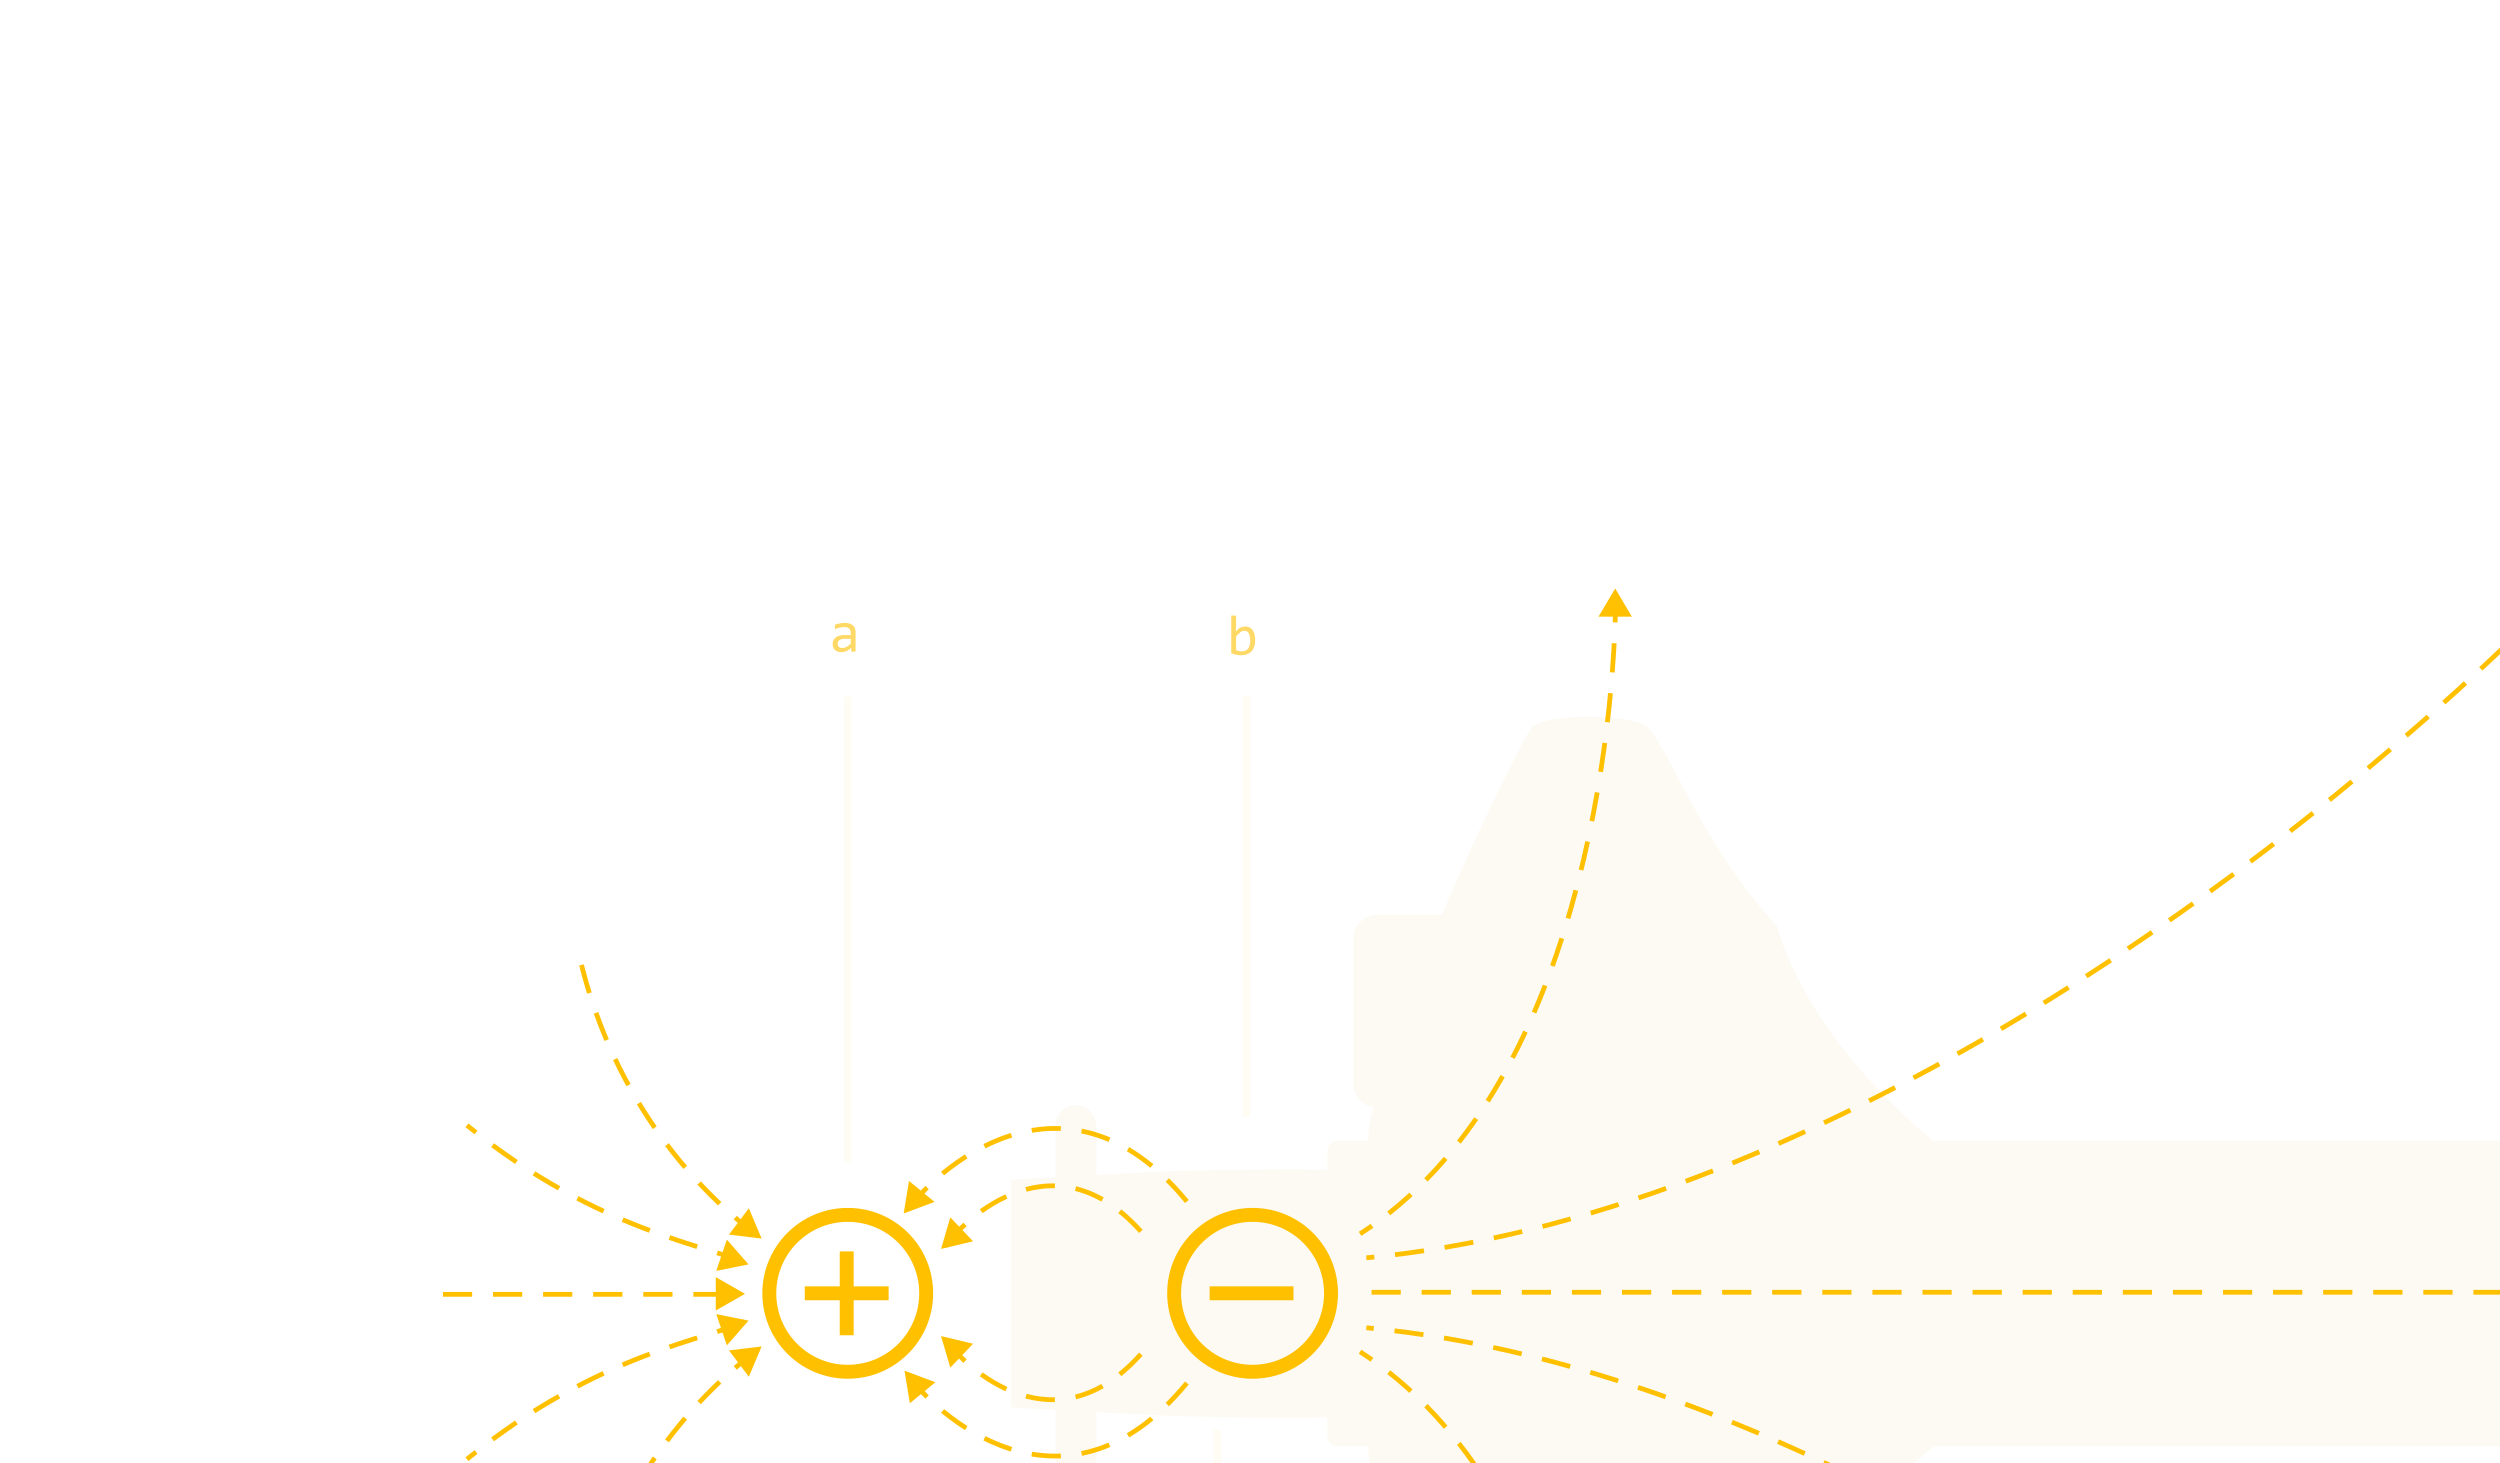
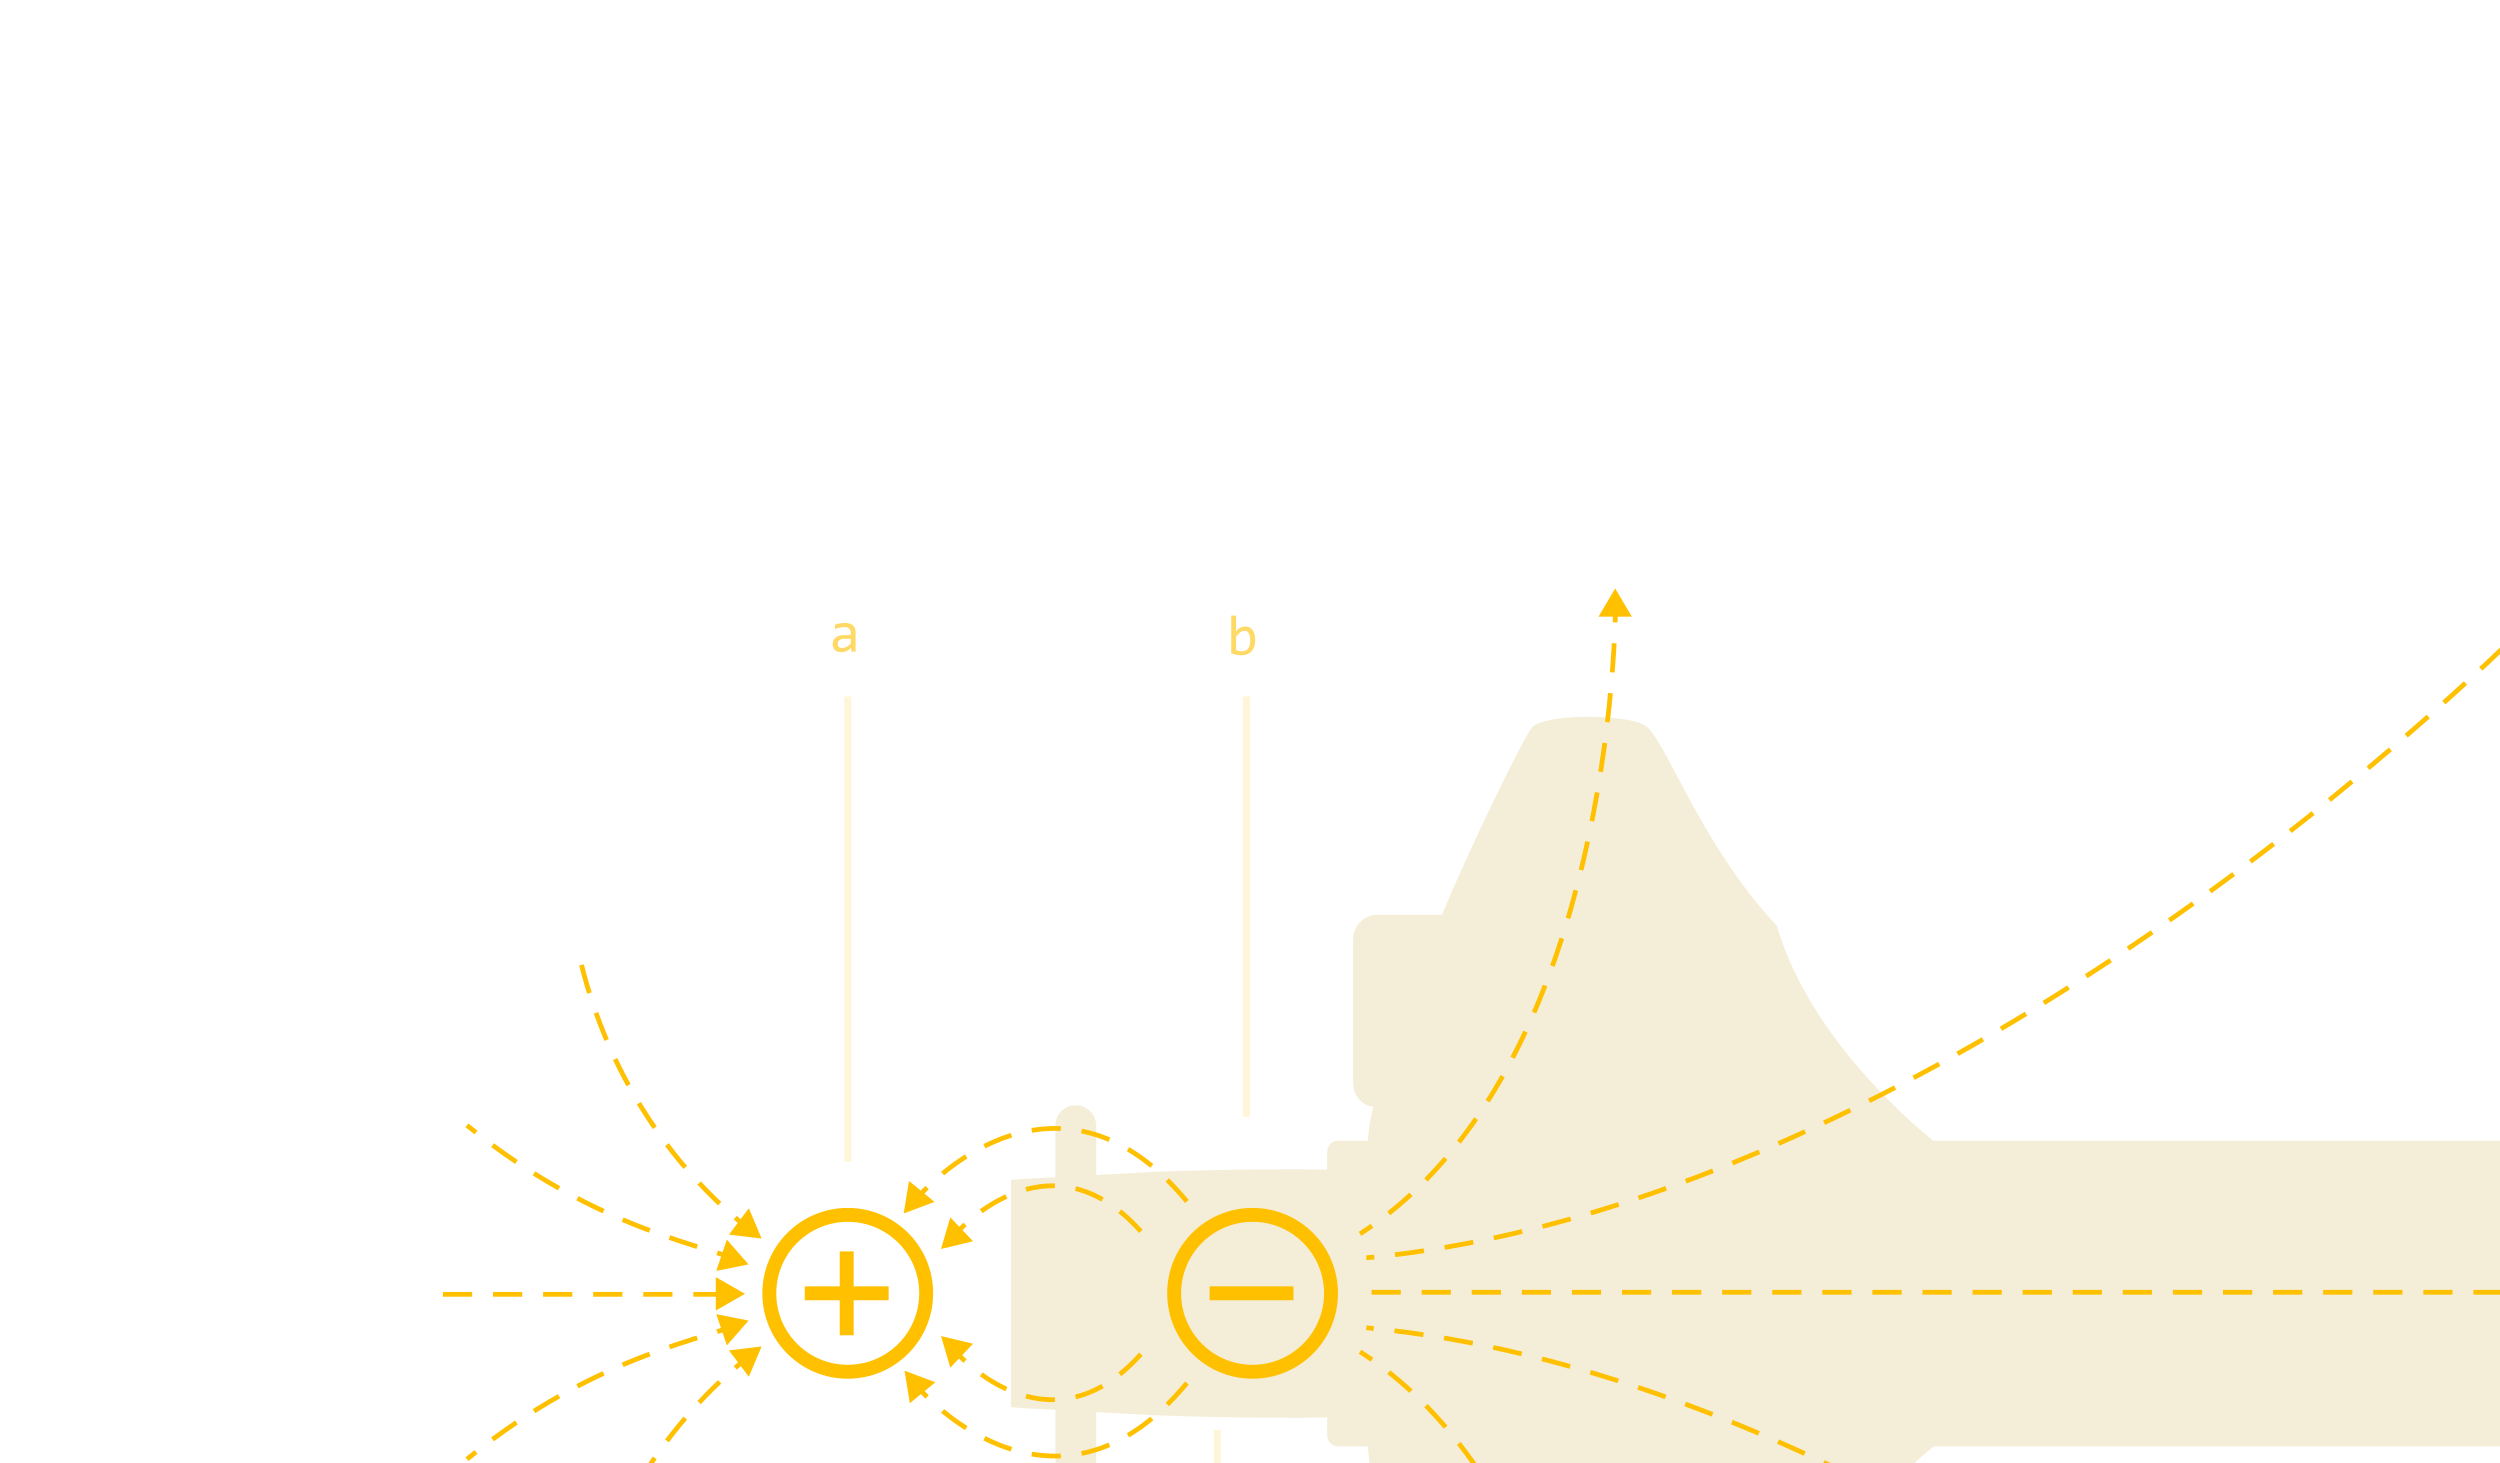
<svg xmlns="http://www.w3.org/2000/svg" viewBox="0 0 2396 1402" preserveAspectRatio="xMidYMid meet">
  <style>
  .flux {
    stroke-dasharray: 28 20;
    animation: flux-move 6s linear infinite;
  }

  @keyframes flux-move {
    from { stroke-dashoffset: 0; }
    to   { stroke-dashoffset: -288; }
  }

    .reverse {
  animation-direction: reverse;
}
  
  </style>
  <defs>
  
  </defs>
  <g>
-     <path d="M1167.5 1752.5 1167.5 1534.53 1275.5 1452.97 1275.5 1403.5" stroke="#FFC000" stroke-width="6.875" stroke-miterlimit="8" stroke-opacity="0.05" fill="none" fill-rule="evenodd" />
-     <path d="M1013.5 1826.5 1013.5 1533.89 1166.5 1418.18 1166.5 1370.5" stroke="#FFC000" stroke-width="6.875" stroke-miterlimit="8" stroke-opacity="0.05" fill="none" fill-rule="evenodd" />
-     <path d="M861.5 1902.5 861.5 1532.68 1005.5 1423.5" stroke="#FFC000" stroke-width="6.875" stroke-miterlimit="8" stroke-opacity="0.05" fill="none" fill-rule="evenodd" />
-     <path d="M2643 1239.73C2643 1320.63 2544.92 1386.22 2423.94 1386.22L2423.86 1386.21 2423.82 1386.22 1853.31 1386.22 1839.43 1397.93C1795.42 1436.61 1727.78 1507.76 1702.82 1592.94 1628.37 1671.52 1593.75 1778.92 1575.06 1785.47 1566.92 1790.27 1543.7 1793.11 1520.76 1793 1497.82 1792.89 1475.17 1789.83 1468.16 1782.85 1462.19 1775.48 1427.7 1707.68 1392.49 1628.01L1381.94 1603.27 1320.17 1603.27C1307.25 1603.27 1296.78 1592.8 1296.78 1579.89L1296.78 1441.84C1296.78 1432.16 1302.67 1423.85 1311.06 1420.3L1316.02 1419.3 1312.47 1401.95 1310.85 1386.22 1281.69 1386.22C1276.29 1386.22 1271.92 1381.17 1271.92 1374.95L1271.92 1358.41 1244.58 1358.89C1197.55 1358.89 1151.65 1358.06 1107.31 1356.47L1050.61 1353.39 1050.61 1398.9C1050.61 1409.7 1041.85 1418.46 1031.05 1418.46 1020.25 1418.46 1011.49 1409.7 1011.49 1398.9L1011.49 1351.27 979.452 1349.53 969 1348.65 969 1130.82 979.452 1129.94 1011.49 1128.2 1011.49 1078.77C1011.49 1067.96 1020.25 1059.21 1031.05 1059.21 1041.85 1059.21 1050.61 1067.96 1050.61 1078.77L1050.61 1126.07 1107.31 1123C1151.65 1121.41 1197.55 1120.57 1244.58 1120.57L1271.92 1121.06 1271.92 1104.52C1271.92 1098.3 1276.29 1093.25 1281.69 1093.25L1310.9 1093.25 1312.47 1078.05 1316.02 1060.7 1311.06 1059.7C1302.67 1056.15 1296.78 1047.84 1296.78 1038.16L1296.78 900.11C1296.78 887.196 1307.25 876.728 1320.17 876.728L1381.94 876.728 1392.49 851.989C1427.7 772.319 1462.19 704.52 1468.16 697.153 1482.18 683.183 1558.78 684.929 1575.06 694.533 1593.75 701.082 1628.37 808.476 1702.82 887.057 1727.78 972.241 1795.42 1043.39 1839.43 1082.07L1852.68 1093.25 2423.82 1093.25 2423.86 1093.26 2423.94 1093.25C2544.92 1093.25 2643 1158.83 2643 1239.73Z" fill="#B88C00" fill-rule="evenodd" fill-opacity="0.05" />
-     <path d="M812.5 667.5 812.5 1113.5" stroke="#FFC000" stroke-width="6.875" stroke-miterlimit="8" stroke-opacity="0.05" fill="none" fill-rule="evenodd" />
-     <path d="M1194.5 667.5 1194.5 1070.26" stroke="#FFC000" stroke-width="6.875" stroke-miterlimit="8" stroke-opacity="0.05" fill="none" fill-rule="evenodd" />
-     <path d="M0 0 0 75.47" stroke="#FFC000" stroke-width="6.875" stroke-miterlimit="8" stroke-opacity="0.05" fill="none" fill-rule="evenodd" transform="matrix(1 0 0 -1 1320.5 1692.97)" />
+     <path d="M1167.5 1752.5 1167.5 1534.53 1275.5 1452.97 1275.5 1403.5" stroke="#FFC000" stroke-width="6.875" stroke-miterlimit="8" stroke-opacity="0.15" fill="none" fill-rule="evenodd" />
+     <path d="M1013.5 1826.5 1013.5 1533.89 1166.5 1418.18 1166.5 1370.5" stroke="#FFC000" stroke-width="6.875" stroke-miterlimit="8" stroke-opacity="0.15" fill="none" fill-rule="evenodd" />
+     <path d="M861.5 1902.5 861.5 1532.68 1005.5 1423.5" stroke="#FFC000" stroke-width="6.875" stroke-miterlimit="8" stroke-opacity="0.15" fill="none" fill-rule="evenodd" />
+     <path d="M2643 1239.73C2643 1320.63 2544.92 1386.22 2423.94 1386.22L2423.86 1386.21 2423.82 1386.22 1853.31 1386.22 1839.43 1397.93C1795.42 1436.61 1727.78 1507.76 1702.82 1592.94 1628.37 1671.52 1593.75 1778.92 1575.06 1785.47 1566.92 1790.27 1543.7 1793.11 1520.76 1793 1497.82 1792.89 1475.17 1789.83 1468.16 1782.85 1462.19 1775.48 1427.7 1707.68 1392.49 1628.01L1381.94 1603.27 1320.17 1603.27C1307.25 1603.27 1296.78 1592.8 1296.78 1579.89L1296.78 1441.84C1296.78 1432.16 1302.67 1423.85 1311.06 1420.3L1316.02 1419.3 1312.47 1401.95 1310.85 1386.22 1281.69 1386.22C1276.29 1386.22 1271.92 1381.17 1271.92 1374.95L1271.92 1358.41 1244.58 1358.89C1197.55 1358.89 1151.65 1358.06 1107.31 1356.47L1050.61 1353.39 1050.61 1398.9C1050.61 1409.7 1041.85 1418.46 1031.05 1418.46 1020.25 1418.46 1011.49 1409.7 1011.49 1398.9L1011.49 1351.27 979.452 1349.53 969 1348.65 969 1130.82 979.452 1129.94 1011.49 1128.2 1011.49 1078.77C1011.49 1067.96 1020.25 1059.21 1031.05 1059.21 1041.85 1059.21 1050.61 1067.96 1050.61 1078.77L1050.61 1126.07 1107.31 1123C1151.65 1121.41 1197.55 1120.57 1244.58 1120.57L1271.92 1121.06 1271.92 1104.52C1271.92 1098.3 1276.29 1093.25 1281.69 1093.25L1310.9 1093.25 1312.47 1078.05 1316.02 1060.7 1311.06 1059.7C1302.67 1056.15 1296.78 1047.84 1296.78 1038.16L1296.78 900.11C1296.78 887.196 1307.25 876.728 1320.17 876.728L1381.94 876.728 1392.49 851.989C1427.7 772.319 1462.19 704.52 1468.16 697.153 1482.18 683.183 1558.78 684.929 1575.06 694.533 1593.75 701.082 1628.37 808.476 1702.82 887.057 1727.78 972.241 1795.42 1043.39 1839.43 1082.07L1852.68 1093.25 2423.82 1093.25 2423.86 1093.26 2423.94 1093.25C2544.92 1093.25 2643 1158.83 2643 1239.73Z" fill="#B88C00" fill-rule="evenodd" fill-opacity="0.15" />
+     <path d="M812.5 667.5 812.5 1113.5" stroke="#FFC000" stroke-width="6.875" stroke-miterlimit="8" stroke-opacity="0.15" fill="none" fill-rule="evenodd" />
+     <path d="M1194.5 667.5 1194.5 1070.26" stroke="#FFC000" stroke-width="6.875" stroke-miterlimit="8" stroke-opacity="0.15" fill="none" fill-rule="evenodd" />
+     <path d="M0 0 0 75.47" stroke="#FFC000" stroke-width="6.875" stroke-miterlimit="8" stroke-opacity="0.15" fill="none" fill-rule="evenodd" transform="matrix(1 0 0 -1 1320.5 1692.97)" />
    <path d="M1192.73 604.48C1192.14 604.48 1191.54 604.573 1190.94 604.76 1190.33 604.947 1189.7 605.258 1189.05 605.693 1188.39 606.129 1187.71 606.707 1186.98 607.427 1186.26 608.147 1185.49 609.04 1184.66 610.107L1184.66 623.093C1185.58 623.449 1186.51 623.729 1187.45 623.933 1188.4 624.138 1189.3 624.24 1190.16 624.24 1191.23 624.24 1192.26 624.071 1193.23 623.733 1194.2 623.396 1195.06 622.831 1195.8 622.04 1196.54 621.249 1197.13 620.2 1197.57 618.893 1198.01 617.587 1198.23 615.964 1198.23 614.027 1198.23 612.622 1198.13 611.333 1197.92 610.16 1197.71 608.987 1197.39 607.982 1196.94 607.147 1196.5 606.311 1195.92 605.658 1195.23 605.187 1194.53 604.716 1193.7 604.48 1192.73 604.48ZM1180 590 1184.66 590 1184.66 600.373 1184.45 605.333C1185.79 603.538 1187.22 602.271 1188.75 601.534 1190.28 600.796 1191.92 600.427 1193.67 600.427 1195.21 600.427 1196.56 600.747 1197.72 601.387 1198.88 602.027 1199.85 602.929 1200.64 604.093 1201.43 605.258 1202.02 606.662 1202.41 608.307 1202.8 609.951 1203 611.787 1203 613.813 1203 616.035 1202.69 618.022 1202.08 619.773 1201.46 621.524 1200.58 623.009 1199.45 624.227 1198.31 625.444 1196.93 626.378 1195.31 627.026 1193.68 627.675 1191.85 628 1189.81 628 1188.22 628 1186.59 627.849 1184.93 627.547 1183.27 627.244 1181.63 626.764 1180 626.107Z" fill="#FFC000" fill-rule="evenodd" fill-opacity="0.6" />
    <path d="M809.478 612.212C808.327 612.212 807.335 612.328 806.502 612.562 805.67 612.795 804.988 613.127 804.456 613.558 803.925 613.989 803.531 614.505 803.274 615.106 803.017 615.707 802.889 616.385 802.889 617.138 802.889 617.659 802.969 618.157 803.128 618.633 803.287 619.108 803.544 619.53 803.898 619.898 804.253 620.266 804.713 620.558 805.28 620.773 805.847 620.988 806.538 621.096 807.353 621.096 808.415 621.096 809.633 620.769 811.006 620.114 812.379 619.458 813.827 618.422 815.35 617.004L815.35 612.212ZM809.584 597C811.196 597 812.649 597.18 813.942 597.539 815.235 597.898 816.329 598.445 817.223 599.181 818.118 599.917 818.804 600.841 819.282 601.954 819.761 603.067 820 604.377 820 605.885L820 624.516 815.855 624.516 815.749 620.881C814.296 622.335 812.822 623.385 811.325 624.031 809.828 624.677 808.256 625 806.608 625 805.085 625 803.783 624.802 802.703 624.408 801.622 624.013 800.732 623.47 800.033 622.779 799.333 622.088 798.819 621.276 798.491 620.342 798.164 619.409 798 618.395 798 617.3 798 614.59 798.996 612.467 800.989 610.933 802.982 609.398 805.926 608.631 809.823 608.631L815.35 608.631 815.35 606.262C815.35 604.664 814.845 603.385 813.836 602.425 812.826 601.465 811.285 600.985 809.212 600.985 807.707 600.985 806.223 601.155 804.762 601.497 803.301 601.837 801.791 602.322 800.232 602.95L800.232 598.723C800.816 598.508 801.467 598.297 802.185 598.091 802.902 597.884 803.659 597.7 804.456 597.539 805.253 597.377 806.086 597.247 806.954 597.148 807.822 597.05 808.699 597 809.584 597Z" fill="#FFC000" fill-rule="evenodd" fill-opacity="0.6" />
    <path d="M860.664 1957C861.274 1957 861.852 1957.12 862.399 1957.35 862.946 1957.59 863.421 1957.91 863.824 1958.32 864.228 1958.74 864.546 1959.22 864.779 1959.77 865.012 1960.32 865.129 1960.91 865.129 1961.54 865.129 1962.15 865.012 1962.73 864.779 1963.27 864.546 1963.81 864.228 1964.28 863.824 1964.69 863.421 1965.09 862.946 1965.41 862.399 1965.65 861.852 1965.88 861.274 1966 860.664 1966 860.036 1966 859.453 1965.88 858.915 1965.65 858.378 1965.41 857.907 1965.09 857.503 1964.69 857.1 1964.28 856.782 1963.81 856.549 1963.27 856.315 1962.73 856.199 1962.15 856.199 1961.54 856.199 1960.91 856.315 1960.32 856.549 1959.77 856.782 1959.22 857.1 1958.74 857.503 1958.32 857.907 1957.91 858.378 1957.59 858.915 1957.35 859.453 1957.12 860.036 1957 860.664 1957ZM882.235 1938.38 894.958 1938.38 894.958 1961.59 903 1961.59 903 1965.51 881.348 1965.51 881.348 1961.59 890.224 1961.59 890.224 1942.27 882.235 1942.27ZM832.61 1938C834.009 1938 835.318 1938.1 836.537 1938.3 837.756 1938.5 838.922 1938.82 840.034 1939.27L840.034 1943.76C838.868 1943.14 837.68 1942.7 836.47 1942.42 835.259 1942.14 834.009 1942 832.718 1942 831.516 1942 830.382 1942.23 829.315 1942.69 828.248 1943.15 827.311 1943.81 826.504 1944.68 825.698 1945.54 825.061 1946.59 824.595 1947.84 824.128 1949.08 823.895 1950.49 823.895 1952.05 823.895 1955.33 824.689 1957.79 826.276 1959.42 827.863 1961.05 830.064 1961.86 832.879 1961.86 834.152 1961.86 835.385 1961.72 836.577 1961.43 837.77 1961.14 838.922 1960.71 840.034 1960.14L840.034 1964.51C838.814 1964.98 837.564 1965.33 836.282 1965.55 835 1965.78 833.677 1965.89 832.314 1965.89 828.046 1965.89 824.761 1964.73 822.456 1962.41 820.152 1960.08 819 1956.68 819 1952.22 819 1950.07 819.332 1948.13 819.995 1946.38 820.659 1944.63 821.591 1943.14 822.793 1941.89 823.994 1940.65 825.429 1939.69 827.096 1939.01 828.764 1938.34 830.602 1938 832.61 1938ZM891.864 1927C892.385 1927 892.869 1927.09 893.317 1927.28 893.765 1927.47 894.155 1927.74 894.487 1928.08 894.819 1928.42 895.079 1928.82 895.267 1929.26 895.455 1929.7 895.549 1930.18 895.549 1930.7 895.549 1931.21 895.455 1931.68 895.267 1932.14 895.079 1932.59 894.819 1932.98 894.487 1933.32 894.155 1933.67 893.765 1933.93 893.317 1934.12 892.869 1934.31 892.385 1934.41 891.864 1934.41 891.345 1934.41 890.86 1934.31 890.412 1934.12 889.964 1933.93 889.574 1933.67 889.242 1933.32 888.91 1932.98 888.65 1932.59 888.462 1932.14 888.274 1931.68 888.18 1931.21 888.18 1930.7 888.18 1930.18 888.274 1929.7 888.462 1929.26 888.65 1928.82 888.91 1928.42 889.242 1928.08 889.574 1927.74 889.964 1927.47 890.412 1927.28 890.86 1927.09 891.345 1927 891.864 1927Z" fill="#FFC000" fill-rule="evenodd" fill-opacity="0.6" />
    <path d="M999.669 1888C1000.28 1888 1000.86 1888.12 1001.4 1888.35 1001.95 1888.59 1002.43 1888.91 1002.83 1889.32 1003.23 1889.74 1003.55 1890.22 1003.78 1890.77 1004.02 1891.32 1004.13 1891.91 1004.13 1892.54 1004.13 1893.15 1004.02 1893.73 1003.78 1894.27 1003.55 1894.81 1003.23 1895.28 1002.83 1895.69 1002.43 1896.09 1001.95 1896.41 1001.4 1896.65 1000.86 1896.88 1000.28 1897 999.669 1897 999.041 1897 998.459 1896.88 997.921 1896.65 997.382 1896.41 996.912 1896.09 996.508 1895.69 996.105 1895.28 995.786 1894.81 995.553 1894.27 995.32 1893.73 995.204 1893.15 995.204 1892.54 995.204 1891.91 995.32 1891.32 995.553 1890.77 995.786 1890.22 996.105 1889.74 996.508 1889.32 996.912 1888.91 997.382 1888.59 997.921 1888.35 998.459 1888.12 999.041 1888 999.669 1888ZM1052.23 1869.38 1064.96 1869.38 1064.96 1892.59 1073 1892.59 1073 1896.51 1051.35 1896.51 1051.35 1892.59 1060.22 1892.59 1060.22 1873.27 1052.23 1873.27ZM1021.24 1869.38 1033.97 1869.38 1033.97 1892.59 1042.01 1892.59 1042.01 1896.51 1020.36 1896.51 1020.36 1892.59 1029.23 1892.59 1029.23 1873.27 1021.24 1873.27ZM971.612 1869C973.011 1869 974.32 1869.1 975.539 1869.3 976.759 1869.5 977.924 1869.82 979.036 1870.27L979.036 1874.76C977.871 1874.14 976.683 1873.7 975.472 1873.42 974.261 1873.14 973.011 1873 971.719 1873 970.518 1873 969.384 1873.23 968.316 1873.69 967.249 1874.15 966.312 1874.81 965.505 1875.68 964.698 1876.54 964.062 1877.59 963.595 1878.84 963.129 1880.08 962.896 1881.49 962.896 1883.05 962.896 1886.33 963.69 1888.79 965.277 1890.42 966.864 1892.05 969.065 1892.87 971.881 1892.87 973.154 1892.87 974.387 1892.72 975.58 1892.43 976.772 1892.14 977.924 1891.71 979.036 1891.14L979.036 1895.51C977.817 1895.98 976.566 1896.33 975.284 1896.55 974.001 1896.78 972.679 1896.89 971.316 1896.89 967.048 1896.89 963.761 1895.73 961.457 1893.41 959.152 1891.08 958 1887.68 958 1883.22 958 1881.07 958.332 1879.13 958.995 1877.38 959.659 1875.63 960.592 1874.14 961.793 1872.89 962.995 1871.65 964.429 1870.69 966.097 1870.01 967.765 1869.34 969.603 1869 971.612 1869ZM1061.86 1858C1062.38 1858 1062.87 1858.09 1063.32 1858.28 1063.76 1858.47 1064.15 1858.74 1064.49 1859.08 1064.82 1859.42 1065.08 1859.82 1065.27 1860.26 1065.45 1860.7 1065.55 1861.18 1065.55 1861.7 1065.55 1862.21 1065.45 1862.68 1065.27 1863.13 1065.08 1863.59 1064.82 1863.98 1064.49 1864.32 1064.15 1864.67 1063.76 1864.93 1063.32 1865.12 1062.87 1865.31 1062.38 1865.41 1061.86 1865.41 1061.34 1865.41 1060.86 1865.31 1060.41 1865.12 1059.96 1864.93 1059.57 1864.67 1059.24 1864.32 1058.91 1863.98 1058.65 1863.59 1058.46 1863.13 1058.27 1862.68 1058.18 1862.21 1058.18 1861.7 1058.18 1861.18 1058.27 1860.7 1058.46 1860.26 1058.65 1859.82 1058.91 1859.42 1059.24 1859.08 1059.57 1858.74 1059.96 1858.47 1060.41 1858.28 1060.86 1858.09 1061.34 1858 1061.86 1858ZM1030.87 1858C1031.39 1858 1031.88 1858.09 1032.33 1858.28 1032.77 1858.47 1033.16 1858.74 1033.5 1859.08 1033.83 1859.42 1034.09 1859.82 1034.28 1860.26 1034.46 1860.7 1034.56 1861.18 1034.56 1861.7 1034.56 1862.21 1034.46 1862.68 1034.28 1863.13 1034.09 1863.59 1033.83 1863.98 1033.5 1864.32 1033.16 1864.67 1032.77 1864.93 1032.33 1865.12 1031.88 1865.31 1031.39 1865.41 1030.87 1865.41 1030.35 1865.41 1029.87 1865.31 1029.42 1865.12 1028.97 1864.93 1028.58 1864.67 1028.25 1864.32 1027.92 1863.98 1027.66 1863.59 1027.47 1863.13 1027.28 1862.68 1027.19 1862.21 1027.19 1861.7 1027.19 1861.18 1027.28 1860.7 1027.47 1860.26 1027.66 1859.82 1027.92 1859.42 1028.25 1859.08 1028.58 1858.74 1028.97 1858.47 1029.42 1858.28 1029.87 1858.09 1030.35 1858 1030.87 1858Z" fill="#FFC000" fill-rule="evenodd" fill-opacity="0.6" />
    <path d="M1138.39 1819C1138.99 1819 1139.57 1819.12 1140.11 1819.35 1140.65 1819.59 1141.13 1819.91 1141.53 1820.32 1141.93 1820.74 1142.24 1821.22 1142.47 1821.77 1142.71 1822.32 1142.82 1822.91 1142.82 1823.54 1142.82 1824.15 1142.71 1824.73 1142.47 1825.27 1142.24 1825.81 1141.93 1826.28 1141.53 1826.69 1141.13 1827.09 1140.65 1827.41 1140.11 1827.65 1139.57 1827.88 1138.99 1828 1138.39 1828 1137.76 1828 1137.18 1827.88 1136.65 1827.65 1136.12 1827.41 1135.65 1827.09 1135.25 1826.69 1134.85 1826.28 1134.53 1825.81 1134.3 1825.27 1134.07 1824.73 1133.95 1824.15 1133.95 1823.54 1133.95 1822.91 1134.07 1822.32 1134.3 1821.77 1134.53 1821.22 1134.85 1820.74 1135.25 1820.32 1135.65 1819.91 1136.12 1819.59 1136.65 1819.35 1137.18 1819.12 1137.76 1819 1138.39 1819ZM1221.37 1800.38 1234.01 1800.38 1234.01 1823.59 1242 1823.59 1242 1827.51 1220.49 1827.51 1220.49 1823.59 1229.31 1823.59 1229.31 1804.27 1221.37 1804.27ZM1190.59 1800.38 1203.23 1800.38 1203.23 1823.59 1211.22 1823.59 1211.22 1827.51 1189.71 1827.51 1189.71 1823.59 1198.53 1823.59 1198.53 1804.27 1190.59 1804.27ZM1159.81 1800.38 1172.45 1800.38 1172.45 1823.59 1180.44 1823.59 1180.44 1827.51 1158.93 1827.51 1158.93 1823.59 1167.75 1823.59 1167.75 1804.27 1159.81 1804.27ZM1110.52 1800C1111.91 1800 1113.21 1800.1 1114.42 1800.3 1115.63 1800.5 1116.79 1800.82 1117.89 1801.27L1117.89 1805.76C1116.74 1805.14 1115.56 1804.7 1114.35 1804.42 1113.15 1804.14 1111.91 1804 1110.63 1804 1109.43 1804 1108.31 1804.23 1107.25 1804.69 1106.19 1805.15 1105.26 1805.81 1104.45 1806.68 1103.65 1807.54 1103.02 1808.59 1102.56 1809.84 1102.09 1811.08 1101.86 1812.49 1101.86 1814.05 1101.86 1817.33 1102.65 1819.79 1104.23 1821.42 1105.8 1823.05 1107.99 1823.86 1110.79 1823.86 1112.05 1823.86 1113.28 1823.72 1114.46 1823.43 1115.64 1823.14 1116.79 1822.71 1117.89 1822.14L1117.89 1826.51C1116.68 1826.98 1115.44 1827.33 1114.17 1827.55 1112.89 1827.78 1111.58 1827.89 1110.23 1827.89 1105.99 1827.89 1102.72 1826.73 1100.43 1824.41 1098.14 1822.08 1097 1818.68 1097 1814.22 1097 1812.07 1097.33 1810.13 1097.99 1808.38 1098.65 1806.63 1099.57 1805.14 1100.77 1803.89 1101.96 1802.65 1103.39 1801.69 1105.04 1801.01 1106.7 1800.34 1108.52 1800 1110.52 1800ZM1230.94 1789C1231.46 1789 1231.94 1789.09 1232.38 1789.28 1232.83 1789.47 1233.21 1789.74 1233.54 1790.08 1233.87 1790.42 1234.13 1790.82 1234.32 1791.26 1234.51 1791.7 1234.6 1792.18 1234.6 1792.7 1234.6 1793.21 1234.51 1793.68 1234.32 1794.13 1234.13 1794.59 1233.87 1794.98 1233.54 1795.32 1233.21 1795.67 1232.83 1795.93 1232.38 1796.12 1231.94 1796.31 1231.46 1796.41 1230.94 1796.41 1230.42 1796.41 1229.94 1796.31 1229.5 1796.12 1229.05 1795.93 1228.66 1795.67 1228.33 1795.32 1228 1794.98 1227.75 1794.59 1227.56 1794.13 1227.37 1793.68 1227.28 1793.21 1227.28 1792.7 1227.28 1792.18 1227.37 1791.7 1227.56 1791.26 1227.75 1790.82 1228 1790.42 1228.33 1790.08 1228.66 1789.74 1229.05 1789.47 1229.5 1789.28 1229.94 1789.09 1230.42 1789 1230.94 1789ZM1200.16 1789C1200.68 1789 1201.16 1789.09 1201.6 1789.28 1202.05 1789.47 1202.43 1789.74 1202.76 1790.08 1203.09 1790.42 1203.35 1790.82 1203.54 1791.26 1203.73 1791.7 1203.82 1792.18 1203.82 1792.7 1203.82 1793.21 1203.73 1793.68 1203.54 1794.13 1203.35 1794.59 1203.09 1794.98 1202.76 1795.32 1202.43 1795.67 1202.05 1795.93 1201.6 1796.12 1201.16 1796.31 1200.68 1796.41 1200.16 1796.41 1199.64 1796.41 1199.16 1796.31 1198.72 1796.12 1198.27 1795.93 1197.88 1795.67 1197.55 1795.32 1197.22 1794.98 1196.97 1794.59 1196.78 1794.13 1196.59 1793.68 1196.5 1793.21 1196.5 1792.7 1196.5 1792.18 1196.59 1791.7 1196.78 1791.26 1196.97 1790.82 1197.22 1790.42 1197.55 1790.08 1197.88 1789.74 1198.27 1789.47 1198.72 1789.28 1199.16 1789.09 1199.64 1789 1200.16 1789ZM1169.38 1789C1169.9 1789 1170.38 1789.09 1170.82 1789.28 1171.27 1789.47 1171.66 1789.74 1171.98 1790.08 1172.31 1790.42 1172.57 1790.82 1172.76 1791.26 1172.95 1791.7 1173.04 1792.18 1173.04 1792.7 1173.04 1793.21 1172.95 1793.68 1172.76 1794.13 1172.57 1794.59 1172.31 1794.98 1171.98 1795.32 1171.66 1795.67 1171.27 1795.93 1170.82 1796.12 1170.38 1796.31 1169.9 1796.41 1169.38 1796.41 1168.86 1796.41 1168.38 1796.31 1167.94 1796.12 1167.49 1795.93 1167.1 1795.67 1166.77 1795.32 1166.45 1794.98 1166.19 1794.59 1166 1794.13 1165.81 1793.68 1165.72 1793.21 1165.72 1792.7 1165.72 1792.18 1165.81 1791.7 1166 1791.26 1166.19 1790.82 1166.45 1790.42 1166.77 1790.08 1167.1 1789.74 1167.49 1789.47 1167.94 1789.28 1168.38 1789.09 1168.86 1789 1169.38 1789Z" fill="#FFC000" fill-rule="evenodd" fill-opacity="0.6" />
    <path d="M1308.65 1750C1309.26 1750 1309.84 1750.12 1310.39 1750.35 1310.93 1750.59 1311.41 1750.91 1311.81 1751.32 1312.22 1751.74 1312.53 1752.22 1312.77 1752.77 1313 1753.32 1313.12 1753.91 1313.12 1754.54 1313.12 1755.15 1313 1755.73 1312.77 1756.27 1312.53 1756.81 1312.22 1757.28 1311.81 1757.69 1311.41 1758.09 1310.93 1758.41 1310.39 1758.65 1309.84 1758.88 1309.26 1759 1308.65 1759 1308.03 1759 1307.44 1758.88 1306.91 1758.65 1306.37 1758.41 1305.9 1758.09 1305.49 1757.69 1305.09 1757.28 1304.77 1756.81 1304.54 1756.27 1304.31 1755.73 1304.19 1755.15 1304.19 1754.54 1304.19 1753.91 1304.31 1753.32 1304.54 1752.77 1304.77 1752.22 1305.09 1751.74 1305.49 1751.32 1305.9 1750.91 1306.37 1750.59 1306.91 1750.35 1307.44 1750.12 1308.03 1750 1308.65 1750ZM1357.46 1731.38 1362.78 1731.38 1369.4 1749.32 1370.82 1753.7 1372.3 1749.22 1378.86 1731.38 1384 1731.38 1373.41 1758.51 1368.03 1758.51ZM1330.22 1731.38 1342.94 1731.38 1342.94 1754.59 1350.98 1754.59 1350.98 1758.51 1329.33 1758.51 1329.33 1754.59 1338.21 1754.59 1338.21 1735.27 1330.22 1735.27ZM1280.61 1731C1282 1731 1283.31 1731.1 1284.53 1731.3 1285.75 1731.5 1286.92 1731.82 1288.03 1732.27L1288.03 1736.76C1286.86 1736.14 1285.68 1735.7 1284.47 1735.42 1283.26 1735.14 1282 1735 1280.71 1735 1279.51 1735 1278.38 1735.23 1277.31 1735.69 1276.25 1736.15 1275.31 1736.81 1274.5 1737.68 1273.7 1738.54 1273.06 1739.59 1272.59 1740.84 1272.13 1742.08 1271.89 1743.49 1271.89 1745.05 1271.89 1748.33 1272.69 1750.79 1274.27 1752.42 1275.86 1754.05 1278.06 1754.86 1280.88 1754.86 1282.15 1754.86 1283.38 1754.72 1284.57 1754.43 1285.77 1754.14 1286.92 1753.71 1288.03 1753.14L1288.03 1757.51C1286.81 1757.98 1285.56 1758.33 1284.28 1758.55 1283 1758.78 1281.67 1758.89 1280.31 1758.89 1276.04 1758.89 1272.76 1757.73 1270.46 1755.41 1268.15 1753.08 1267 1749.68 1267 1745.22 1267 1743.07 1267.33 1741.13 1267.99 1739.38 1268.66 1737.63 1269.59 1736.14 1270.79 1734.89 1271.99 1733.65 1273.43 1732.69 1275.09 1732.01 1276.76 1731.34 1278.6 1731 1280.61 1731ZM1339.85 1720C1340.37 1720 1340.85 1720.09 1341.3 1720.28 1341.75 1720.47 1342.14 1720.74 1342.47 1721.08 1342.8 1721.42 1343.06 1721.82 1343.25 1722.26 1343.44 1722.7 1343.53 1723.18 1343.53 1723.7 1343.53 1724.21 1343.44 1724.68 1343.25 1725.14 1343.06 1725.59 1342.8 1725.98 1342.47 1726.32 1342.14 1726.67 1341.75 1726.93 1341.3 1727.12 1340.85 1727.31 1340.37 1727.41 1339.85 1727.41 1339.33 1727.41 1338.84 1727.31 1338.39 1727.12 1337.95 1726.93 1337.56 1726.67 1337.22 1726.32 1336.89 1725.98 1336.63 1725.59 1336.44 1725.14 1336.26 1724.68 1336.16 1724.21 1336.16 1723.7 1336.16 1723.18 1336.26 1722.7 1336.44 1722.26 1336.63 1721.82 1336.89 1721.42 1337.22 1721.08 1337.56 1720.74 1337.95 1720.47 1338.39 1720.28 1338.84 1720.09 1339.33 1720 1339.85 1720Z" fill="#FFC000" fill-rule="evenodd" fill-opacity="0.6" />
    <path class="flux" d="M1314.5 1238.5 2814.36 1238.5" stroke="#FFC000" stroke-width="4.583" stroke-miterlimit="8" fill="none" fill-rule="evenodd" />
    <path class="flux" d="M424.5 1240.5 710.287 1240.5" stroke="#FFC000" stroke-width="4.583" stroke-miterlimit="8" fill="none" fill-rule="evenodd" />
    <path class="flux reverse" d="M870.5 1159.5C891.212 1126.99 1018 1006.2 1137.5 1151.51" stroke="#FFC000" stroke-width="4.583" stroke-miterlimit="8" fill="none" fill-rule="evenodd" />
    <path class="flux reverse" d="M906.5 1194.5C921.549 1170.33 1013.67 1080.51 1100.5 1188.56" stroke="#FFC000" stroke-width="4.583" stroke-miterlimit="8" fill="none" fill-rule="evenodd" />
    <path class="flux reverse" d="M726.5 1184.5C662.309 1136.95 583.137 1045.72 553.5 908.5" stroke="#FFC000" stroke-width="4.583" stroke-miterlimit="8" fill="none" fill-rule="evenodd" />
    <path class="flux reverse" d="M713.5 1210.5C683.827 1194.49 573.964 1181.34 447.5 1078.5" stroke="#FFC000" stroke-width="4.583" stroke-miterlimit="8" fill="none" fill-rule="evenodd" />
    <path class="flux reverse" d="M2432.5 588.5C2172.44 845.562 1726.51 1166.59 1309.5 1205.5" stroke="#FFC000" stroke-width="4.583" stroke-miterlimit="8" fill="none" fill-rule="evenodd" />
    <path class="flux reverse" d="M1548.5 568.5C1548.11 688.567 1517.29 1045.09 1303.5 1182.5" stroke="#FFC000" stroke-width="4.583" stroke-miterlimit="8" fill="none" fill-rule="evenodd" />
    <g>
      <g>
        <g>
          <path d="M1200.5 1162.31C1157.86 1162.3 1123.28 1196.86 1123.27 1239.5 1123.26 1282.14 1157.81 1316.72 1200.46 1316.73 1243.1 1316.74 1277.68 1282.19 1277.69 1239.54 1277.69 1239.54 1277.69 1239.53 1277.69 1239.52 1277.71 1196.9 1243.18 1162.33 1200.56 1162.31 1200.54 1162.31 1200.52 1162.31 1200.5 1162.31ZM1200.5 1312.67C1160.1 1312.68 1127.34 1279.94 1127.33 1239.54 1127.32 1199.14 1160.06 1166.39 1200.46 1166.37 1240.85 1166.36 1273.61 1199.1 1273.62 1239.5 1273.62 1239.51 1273.62 1239.52 1273.62 1239.53 1273.58 1279.9 1240.87 1312.62 1200.5 1312.67Z" stroke="#FFC000" stroke-width="9.286" fill="#FFC000" />
          <path d="M1163.94 1237.47 1235.03 1237.47 1235.03 1241.53 1163.94 1241.53Z" stroke="#FFC000" stroke-width="9.286" fill="#FFC000" />
        </g>
      </g>
    </g>
    <g>
      <g>
        <g>
          <path d="M812.5 1162.31C769.858 1162.3 735.28 1196.86 735.268 1239.5 735.255 1282.14 769.813 1316.72 812.455 1316.73 855.097 1316.74 889.675 1282.19 889.687 1239.54 889.687 1239.54 889.687 1239.53 889.687 1239.52 889.71 1196.9 855.179 1162.33 812.561 1162.31 812.541 1162.31 812.52 1162.31 812.5 1162.31ZM812.5 1312.67C772.102 1312.68 739.343 1279.94 739.33 1239.54 739.318 1199.14 772.057 1166.39 812.455 1166.37 852.853 1166.36 885.613 1199.1 885.625 1239.5 885.625 1239.51 885.625 1239.52 885.625 1239.53 885.585 1279.9 852.873 1312.62 812.5 1312.67Z" stroke="#FFC000" stroke-width="9.286" fill="#FFC000" />
          <path d="M813.516 1203.98 809.453 1203.98 809.453 1237.47 775.938 1237.47 775.938 1241.53 809.453 1241.53 809.453 1275.08 813.516 1275.08 813.516 1241.53 847.031 1241.53 847.031 1237.47 813.516 1237.47 813.516 1203.98Z" stroke="#FFC000" stroke-width="9.286" fill="#FFC000" />
        </g>
      </g>
    </g>
    <path class="flux reverse" d="M78 267C45.495 246.288-75.304 119.501 70.01 0" stroke="#FFC000" stroke-width="4.583" stroke-miterlimit="8" fill="none" fill-rule="evenodd" transform="matrix(-1.83697e-16 -1 -1 1.83697e-16 1137.5 1395.5)" />
    <path class="flux reverse" d="M58 194C33.83 178.951-55.995 86.828 52.058 0" stroke="#FFC000" stroke-width="4.583" stroke-miterlimit="8" fill="none" fill-rule="evenodd" transform="matrix(-1.83697e-16 -1 -1 1.83697e-16 1100.5 1341.5)" />
    <path class="flux reverse" d="M173 276C108.809 228.446 29.637 137.221 0 0" stroke="#FFC000" stroke-width="4.583" stroke-miterlimit="8" fill="none" fill-rule="evenodd" transform="matrix(1 0 0 -1 553.5 1569.5)" />
    <path class="flux reverse" d="M266 132C236.326 115.994 126.464 102.836 0 0" stroke="#FFC000" stroke-width="4.583" stroke-miterlimit="8" fill="none" fill-rule="evenodd" transform="matrix(1 0 0 -1 447.5 1398.5)" />
    <path class="flux reverse" d="M616 1123C359.355 862.939 38.847 417.015 0 0" stroke="#FFC000" stroke-width="4.583" stroke-miterlimit="8" fill="none" fill-rule="evenodd" transform="matrix(6.12323e-17 1 1 -6.12323e-17 1309.5 1272.5)" />
    <path class="flux reverse" d="M614 245C493.933 244.609 137.414 213.792 0 0" stroke="#FFC000" stroke-width="4.583" stroke-miterlimit="8" fill="none" fill-rule="evenodd" transform="matrix(6.12323e-17 1 1 -6.12323e-17 1303.5 1295.5)" />
    <path d="M1532 591 1548 564 1564 591Z" fill="#FFC000" fill-rule="evenodd" />
    <path d="M2404.69 592.797 2435.24 584.881 2426.94 615.323Z" fill="#FFC000" fill-rule="evenodd" />
    <path d="M2793 1222 2820 1237.5 2793 1253Z" fill="#FFC000" fill-rule="evenodd" />
    <path d="M895.643 1151.9 866.089 1162.95 871.175 1131.81Z" fill="#FFC000" fill-rule="evenodd" />
    <path d="M932.585 1189.65 901.893 1196.97 910.783 1166.7Z" fill="#FFC000" fill-rule="evenodd" />
    <path d="M686 1224 714 1240 686 1256Z" fill="#FFC000" fill-rule="evenodd" />
    <path d="M696.637 1188.05 717.389 1211.81 686.456 1218.03Z" fill="#FFC000" fill-rule="evenodd" />
    <path d="M717.698 1157.98 729.947 1187.06 698.626 1183.25Z" fill="#FFC000" fill-rule="evenodd" />
    <path d="M0 27 16 0 32 27Z" fill="#FFC000" fill-rule="evenodd" transform="matrix(1 0 0 -1 1532 1913)" />
    <path d="M0 27.293 15.83 0 31.66 27.293Z" fill="#FFC000" fill-rule="evenodd" transform="matrix(0.702707 -0.71148 -0.71148 -0.702707 2424.11 1903.86)" />
    <path d="M0 27.293 15.83 0 31.66 27.293Z" fill="#FFC000" fill-rule="evenodd" transform="matrix(-0.772855 0.634583 0.634583 0.772855 879.142 1303.66)" />
    <path d="M0 27.293 15.83 0 31.66 27.293Z" fill="#FFC000" fill-rule="evenodd" transform="matrix(-0.688629 0.725114 0.725114 0.688629 912.794 1269.03)" />
    <path d="M0 27.293 15.83 0 31.66 27.293Z" fill="#FFC000" fill-rule="evenodd" transform="matrix(-0.321579 -0.946883 -0.946883 0.321579 722.48 1280.66)" />
    <path d="M0 27.293 15.83 0 31.66 27.293Z" fill="#FFC000" fill-rule="evenodd" transform="matrix(-0.602418 -0.79818 -0.79818 0.602418 739.483 1303.05)" />
  </g>
</svg>
